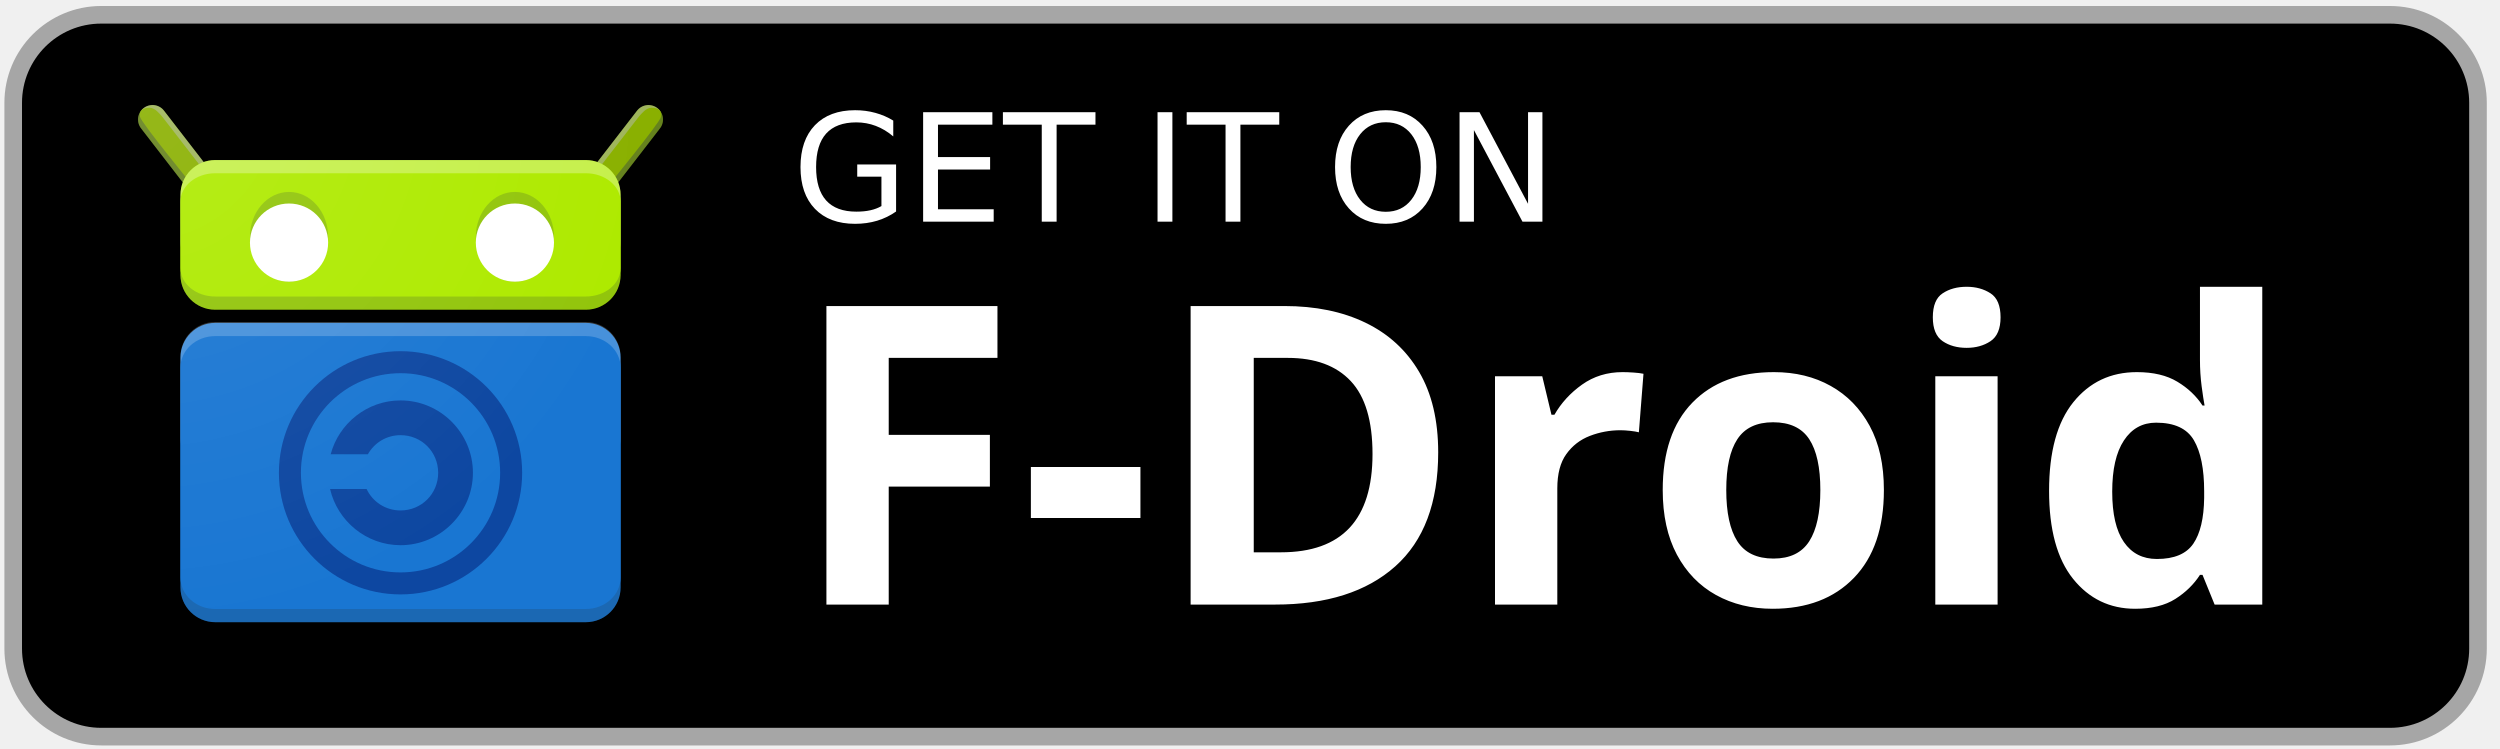
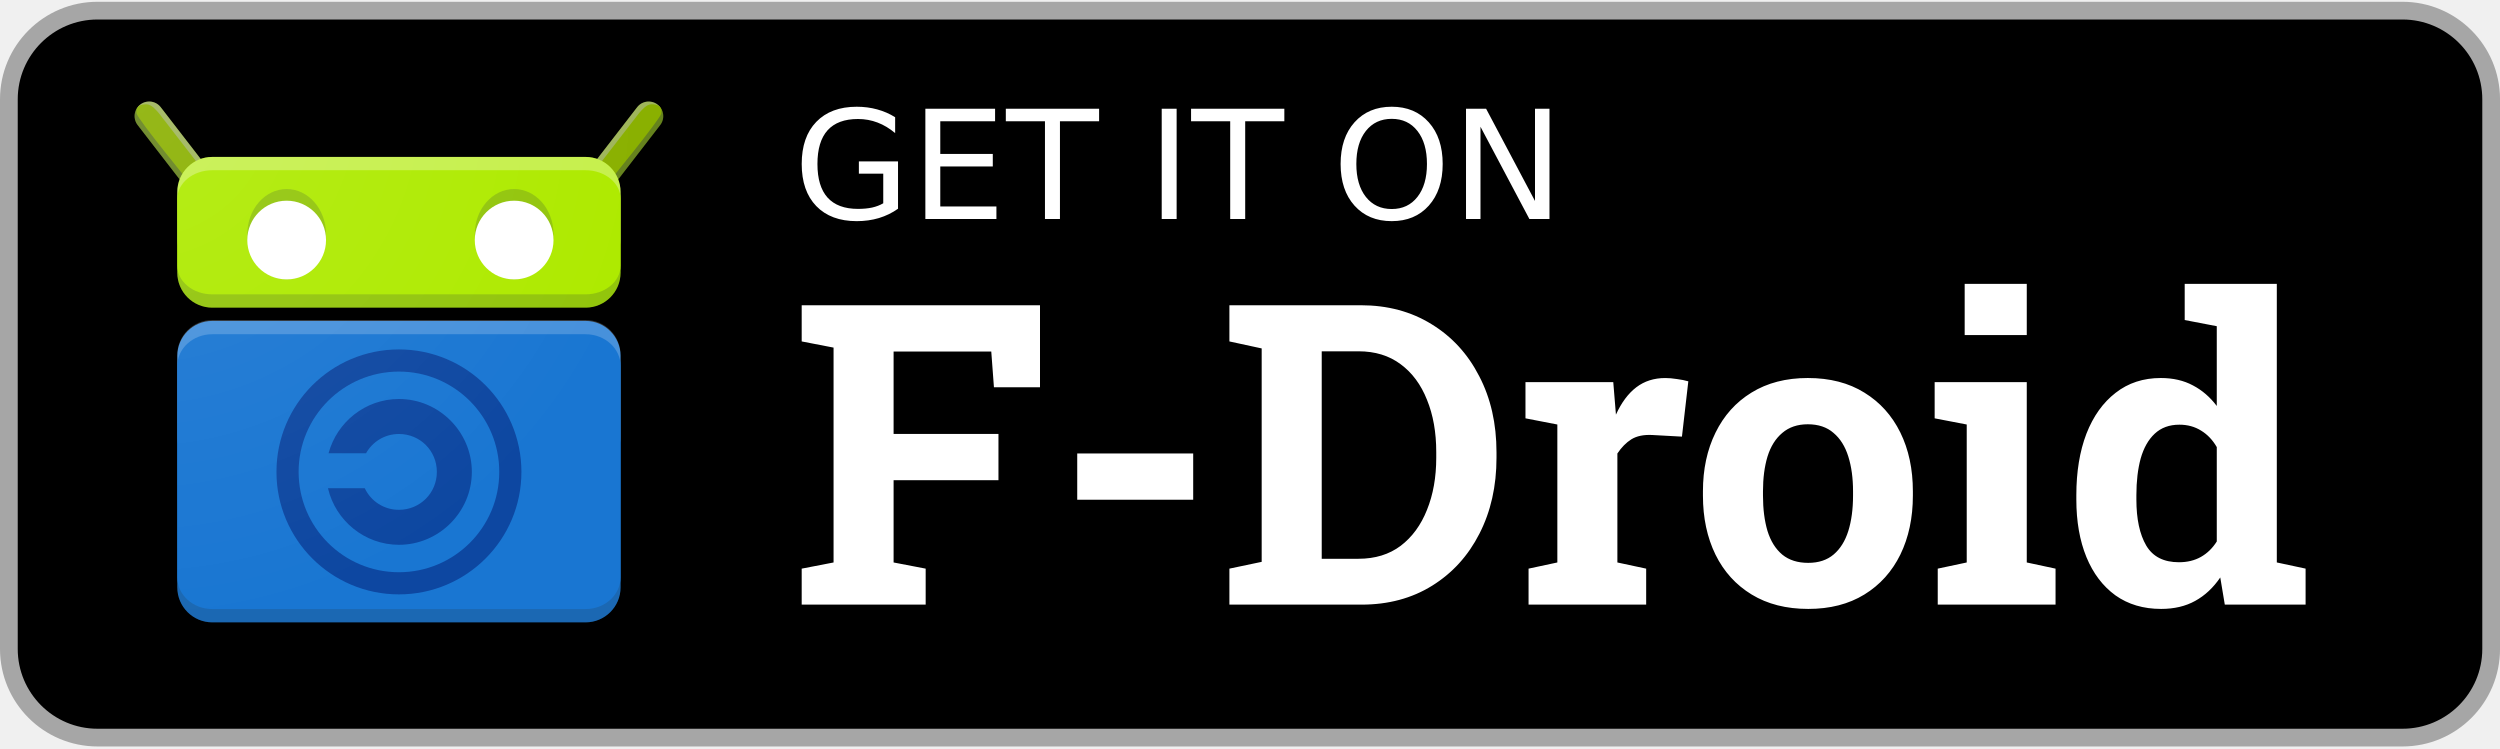
- <svg xmlns="http://www.w3.org/2000/svg" xmlns:xlink="http://www.w3.org/1999/xlink" width="568" height="170" id="svg8502" version="1.1">
-   <defs id="defs8504">
-     <linearGradient id="linearGradient4392">
-       <stop style="stop-color:#ffffff;stop-opacity:0.098" offset="0" id="stop4394" />
-       <stop style="stop-color:#ffffff;stop-opacity:0" offset="1" id="stop4396" />
-     </linearGradient>
-     <radialGradient xlink:href="#linearGradient4392" id="radialGradient4398" cx="113" cy="-12.89" fx="113" fy="-12.89" r="59.662" gradientTransform="matrix(-4.3416142e-8,1.961051,-1.977812,2.8493899e-8,254.5069,78.76343)" gradientUnits="userSpaceOnUse" />
+ <svg xmlns="http://www.w3.org/2000/svg" width="568" height="170">
+   <defs>
+     <radialGradient id="a" cx="113" cy="-12.89" r="59.662" gradientTransform="matrix(0 1.9611 -1.9778 0 3.507 -200.6)" gradientUnits="userSpaceOnUse">
+       <stop stop-color="#fff" stop-opacity=".098" offset="0" />
+       <stop stop-color="#fff" stop-opacity="0" offset="1" />
+     </radialGradient>
  </defs>
-   <g id="layer1" transform="translate(-329,-352)">
-     <rect style="color:#000000;display:inline;overflow:visible;visibility:visible;fill:#000000;fill-opacity:1;fill-rule:nonzero;stroke:#a6a6a6;stroke-width:4;stroke-miterlimit:4;stroke-dasharray:none;stroke-opacity:1;marker:none;enable-background:accumulate" id="rect3007" width="560" height="164" x="332" y="355.362" rx="20" ry="20" />
-     <text id="text3013" y="402.367" x="508.951" style="color:#000000;font-style:normal;font-variant:normal;font-weight:normal;font-stretch:normal;font-size:12.395px;line-height:100%;font-family:'DejaVu Sans';-inkscape-font-specification:'DejaVu Sans';letter-spacing:0px;word-spacing:0px;display:inline;overflow:visible;visibility:visible;fill:#ffffff;fill-opacity:1;fill-rule:nonzero;stroke:none;stroke-width:1px;marker:none;enable-background:accumulate" xml:space="preserve">
-       <tspan y="402.367" x="508.951" id="tspan3015" style="font-style:normal;font-variant:normal;font-weight:normal;font-stretch:normal;font-size:34.125px;font-family:'DejaVu Sans';-inkscape-font-specification:'DejaVu Sans'">GET IT ON</tspan>
-     </text>
-     <text xml:space="preserve" style="color:#000000;font-style:normal;font-variant:normal;font-weight:bold;font-stretch:normal;font-size:29.709px;line-height:100%;font-family:Rokkitt;-inkscape-font-specification:'Rokkitt Bold';text-align:start;letter-spacing:0px;word-spacing:0px;writing-mode:lr-tb;text-anchor:start;display:inline;overflow:visible;visibility:visible;fill:#ffffff;fill-opacity:1;fill-rule:nonzero;stroke:none;stroke-width:1px;marker:none;enable-background:accumulate" x="508.213" y="489.361" id="text5902">
-       <tspan id="tspan5904" x="508.213" y="489.361" style="font-style:normal;font-variant:normal;font-weight:bold;font-stretch:normal;font-size:95px;line-height:100%;font-family:'Roboto Slab';-inkscape-font-specification:'Roboto Slab Bold';text-align:start;writing-mode:lr-tb;text-anchor:start;fill:#ffffff;fill-opacity:1">F-Droid</tspan>
-     </text>
-     <g id="g4400" transform="translate(80.99999,76)">
-       <g id="g5012" transform="matrix(2.631588,0,0,2.631575,275.8423,-2346.475)">
-         <g transform="matrix(-1,0,0,1,47.99978,0)" id="g4179">
-           <path id="path4181" d="m 2.589,1006.862 4.25,5.5" style="fill:#8ab000;fill-opacity:1;fill-rule:evenodd;stroke:#769616;stroke-width:2.5;stroke-linecap:round;stroke-linejoin:miter;stroke-miterlimit:4;stroke-dasharray:none;stroke-opacity:1" />
-           <path style="color:#000000;font-style:normal;font-variant:normal;font-weight:normal;font-stretch:normal;font-size:medium;line-height:normal;font-family:sans-serif;text-indent:0;text-align:start;text-decoration:none;text-decoration-line:none;text-decoration-style:solid;text-decoration-color:#000000;letter-spacing:normal;word-spacing:normal;text-transform:none;direction:ltr;block-progression:tb;writing-mode:lr-tb;baseline-shift:baseline;text-anchor:start;white-space:normal;clip-rule:nonzero;display:inline;overflow:visible;visibility:visible;opacity:1;isolation:auto;mix-blend-mode:normal;color-interpolation:sRGB;color-interpolation-filters:linearRGB;solid-color:#000000;solid-opacity:1;fill:#ffffff;fill-opacity:0.298;fill-rule:evenodd;stroke:none;stroke-width:2.5;stroke-linecap:round;stroke-linejoin:miter;stroke-miterlimit:4;stroke-dasharray:none;stroke-dashoffset:0;stroke-opacity:1;color-rendering:auto;image-rendering:auto;shape-rendering:auto;text-rendering:auto;enable-background:accumulate" d="m 2.611,1005.609 c -0.453,0.012 -0.762,0.189 -0.981,0.449 2.027,2.409 2.368,2.792 5.135,6.221 1.02,1.319 2.082,0.637 1.062,-0.682 l -4.25,-5.5 c -0.229,-0.306 -0.585,-0.478 -0.967,-0.488 z" id="path4183" />
-           <path style="color:#000000;font-style:normal;font-variant:normal;font-weight:normal;font-stretch:normal;font-size:medium;line-height:normal;font-family:sans-serif;text-indent:0;text-align:start;text-decoration:none;text-decoration-line:none;text-decoration-style:solid;text-decoration-color:#000000;letter-spacing:normal;word-spacing:normal;text-transform:none;direction:ltr;block-progression:tb;writing-mode:lr-tb;baseline-shift:baseline;text-anchor:start;white-space:normal;clip-rule:nonzero;display:inline;overflow:visible;visibility:visible;opacity:1;isolation:auto;mix-blend-mode:normal;color-interpolation:sRGB;color-interpolation-filters:linearRGB;solid-color:#000000;solid-opacity:1;fill:#263238;fill-opacity:0.2;fill-rule:evenodd;stroke:none;stroke-width:2.5;stroke-linecap:round;stroke-linejoin:miter;stroke-miterlimit:4;stroke-dasharray:none;stroke-dashoffset:0;stroke-opacity:1;color-rendering:auto;image-rendering:auto;shape-rendering:auto;text-rendering:auto;enable-background:accumulate" d="m 1.622,1006.071 c -0.124,0.148 -0.561,0.805 -0.022,1.556 l 4.25,5.5 c 1.02,1.319 1.15,-0.612 1.15,-0.612 0,0 -3.734,-4.51 -5.377,-6.444 z" id="path4185" />
-           <path style="color:#000000;font-style:normal;font-variant:normal;font-weight:normal;font-stretch:normal;font-size:medium;line-height:normal;font-family:sans-serif;text-indent:0;text-align:start;text-decoration:none;text-decoration-line:none;text-decoration-style:solid;text-decoration-color:#000000;letter-spacing:normal;word-spacing:normal;text-transform:none;direction:ltr;block-progression:tb;writing-mode:lr-tb;baseline-shift:baseline;text-anchor:start;white-space:normal;clip-rule:nonzero;display:inline;overflow:visible;visibility:visible;opacity:1;isolation:auto;mix-blend-mode:normal;color-interpolation:sRGB;color-interpolation-filters:linearRGB;solid-color:#000000;solid-opacity:1;fill:#8ab000;fill-opacity:1;fill-rule:evenodd;stroke:none;stroke-width:2.5;stroke-linecap:round;stroke-linejoin:miter;stroke-miterlimit:4;stroke-dasharray:none;stroke-dashoffset:0;stroke-opacity:1;color-rendering:auto;image-rendering:auto;shape-rendering:auto;text-rendering:auto;enable-background:accumulate" d="m 2.338,1005.844 c -0.438,0 -0.96,0.142 -0.824,0.799 0.104,0.502 4.661,6.074 4.661,6.074 1.02,1.319 2.493,0.676 1.474,-0.642 l -4.234,-5.473 c -0.26,-0.29 -0.609,-0.744 -1.076,-0.758 z" id="path4187" />
-         </g>
-         <g id="g4955">
-           <path style="fill:#8ab000;fill-opacity:1;fill-rule:evenodd;stroke:#769616;stroke-width:2.5;stroke-linecap:round;stroke-linejoin:miter;stroke-miterlimit:4;stroke-dasharray:none;stroke-opacity:1" d="m 2.589,1006.862 4.25,5.5" id="path4945" />
-           <path id="path4947" d="m 2.611,1005.609 c -0.453,0.012 -0.762,0.189 -0.981,0.449 2.027,2.409 2.368,2.792 5.135,6.221 1.02,1.319 2.082,0.637 1.062,-0.682 l -4.25,-5.5 c -0.229,-0.306 -0.585,-0.478 -0.967,-0.488 z" style="color:#000000;font-style:normal;font-variant:normal;font-weight:normal;font-stretch:normal;font-size:medium;line-height:normal;font-family:sans-serif;text-indent:0;text-align:start;text-decoration:none;text-decoration-line:none;text-decoration-style:solid;text-decoration-color:#000000;letter-spacing:normal;word-spacing:normal;text-transform:none;direction:ltr;block-progression:tb;writing-mode:lr-tb;baseline-shift:baseline;text-anchor:start;white-space:normal;clip-rule:nonzero;display:inline;overflow:visible;visibility:visible;opacity:1;isolation:auto;mix-blend-mode:normal;color-interpolation:sRGB;color-interpolation-filters:linearRGB;solid-color:#000000;solid-opacity:1;fill:#ffffff;fill-opacity:0.298;fill-rule:evenodd;stroke:none;stroke-width:2.5;stroke-linecap:round;stroke-linejoin:miter;stroke-miterlimit:4;stroke-dasharray:none;stroke-dashoffset:0;stroke-opacity:1;color-rendering:auto;image-rendering:auto;shape-rendering:auto;text-rendering:auto;enable-background:accumulate" />
-           <path id="path4951" d="m 1.622,1006.071 c -0.124,0.148 -0.561,0.805 -0.022,1.556 l 4.25,5.5 c 1.02,1.319 1.15,-0.612 1.15,-0.612 0,0 -3.734,-4.51 -5.377,-6.444 z" style="color:#000000;font-style:normal;font-variant:normal;font-weight:normal;font-stretch:normal;font-size:medium;line-height:normal;font-family:sans-serif;text-indent:0;text-align:start;text-decoration:none;text-decoration-line:none;text-decoration-style:solid;text-decoration-color:#000000;letter-spacing:normal;word-spacing:normal;text-transform:none;direction:ltr;block-progression:tb;writing-mode:lr-tb;baseline-shift:baseline;text-anchor:start;white-space:normal;clip-rule:nonzero;display:inline;overflow:visible;visibility:visible;opacity:1;isolation:auto;mix-blend-mode:normal;color-interpolation:sRGB;color-interpolation-filters:linearRGB;solid-color:#000000;solid-opacity:1;fill:#263238;fill-opacity:0.2;fill-rule:evenodd;stroke:none;stroke-width:2.5;stroke-linecap:round;stroke-linejoin:miter;stroke-miterlimit:4;stroke-dasharray:none;stroke-dashoffset:0;stroke-opacity:1;color-rendering:auto;image-rendering:auto;shape-rendering:auto;text-rendering:auto;enable-background:accumulate" />
-           <path id="path4925" d="m 2.338,1005.844 c -0.438,0 -0.96,0.142 -0.824,0.799 0.104,0.502 4.661,6.074 4.661,6.074 1.02,1.319 2.493,0.676 1.474,-0.642 l -4.234,-5.473 c -0.26,-0.29 -0.609,-0.744 -1.076,-0.758 z" style="color:#000000;font-style:normal;font-variant:normal;font-weight:normal;font-stretch:normal;font-size:medium;line-height:normal;font-family:sans-serif;text-indent:0;text-align:start;text-decoration:none;text-decoration-line:none;text-decoration-style:solid;text-decoration-color:#000000;letter-spacing:normal;word-spacing:normal;text-transform:none;direction:ltr;block-progression:tb;writing-mode:lr-tb;baseline-shift:baseline;text-anchor:start;white-space:normal;clip-rule:nonzero;display:inline;overflow:visible;visibility:visible;opacity:1;isolation:auto;mix-blend-mode:normal;color-interpolation:sRGB;color-interpolation-filters:linearRGB;solid-color:#000000;solid-opacity:1;fill:#8ab000;fill-opacity:1;fill-rule:evenodd;stroke:none;stroke-width:2.5;stroke-linecap:round;stroke-linejoin:miter;stroke-miterlimit:4;stroke-dasharray:none;stroke-dashoffset:0;stroke-opacity:1;color-rendering:auto;image-rendering:auto;shape-rendering:auto;text-rendering:auto;enable-background:accumulate" />
-         </g>
-         <g id="g4967" transform="translate(42,0)">
-           <rect ry="3" rx="3" y="1010.36" x="-37" height="12.92" width="38" id="rect4144" style="opacity:1;fill:#aeea00;fill-opacity:1;stroke:none;stroke-width:3;stroke-linecap:round;stroke-linejoin:miter;stroke-miterlimit:3;stroke-dasharray:none;stroke-dashoffset:0;stroke-opacity:1" />
-           <rect style="opacity:1;fill:#263238;fill-opacity:0.2;stroke:none;stroke-width:3;stroke-linecap:round;stroke-linejoin:miter;stroke-miterlimit:3;stroke-dasharray:none;stroke-dashoffset:0;stroke-opacity:1" id="rect4961" width="38" height="10" x="-37" y="1013.279" rx="3" ry="3" />
-           <rect style="opacity:1;fill:#ffffff;fill-opacity:0.298;stroke:none;stroke-width:3;stroke-linecap:round;stroke-linejoin:miter;stroke-miterlimit:3;stroke-dasharray:none;stroke-dashoffset:0;stroke-opacity:1" id="rect4963" width="38" height="10" x="-37" y="1010.362" rx="3" ry="3" />
-           <rect style="opacity:1;fill:#aeea00;fill-opacity:1;stroke:none;stroke-width:3;stroke-linecap:round;stroke-linejoin:miter;stroke-miterlimit:3;stroke-dasharray:none;stroke-dashoffset:0;stroke-opacity:1" id="rect4965" width="38" height="10.641" x="-37" y="1011.5" rx="3" ry="2.456" />
-         </g>
-         <g transform="translate(0,-0.1025909)" id="g4979">
-           <rect ry="3" rx="3" y="1024.522" x="5" height="25.84" width="38" id="rect4146" style="opacity:1;fill:#1976d2;fill-opacity:1;stroke:none;stroke-width:3;stroke-linecap:round;stroke-linejoin:miter;stroke-miterlimit:3;stroke-dasharray:none;stroke-dashoffset:0;stroke-opacity:1" />
-           <rect style="opacity:1;fill:#263238;fill-opacity:0.2;stroke:none;stroke-width:3;stroke-linecap:round;stroke-linejoin:miter;stroke-miterlimit:3;stroke-dasharray:none;stroke-dashoffset:0;stroke-opacity:1" id="rect4973" width="38" height="13" x="5" y="1037.362" rx="3" ry="3" />
-           <rect style="opacity:1;fill:#ffffff;fill-opacity:0.2;stroke:none;stroke-width:3;stroke-linecap:round;stroke-linejoin:miter;stroke-miterlimit:3;stroke-dasharray:none;stroke-dashoffset:0;stroke-opacity:1" id="rect4975" width="38" height="13" x="5" y="1024.442" rx="3" ry="3" />
-           <rect style="opacity:1;fill:#1976d2;fill-opacity:1;stroke:none;stroke-width:3;stroke-linecap:round;stroke-linejoin:miter;stroke-miterlimit:3;stroke-dasharray:none;stroke-dashoffset:0;stroke-opacity:1" id="rect4977" width="38" height="23.56" x="5" y="1025.662" rx="3" ry="2.718" />
-         </g>
-         <g id="g4211" transform="translate(0,1013.362)">
-           <path id="path4161" d="m 24,17.75 c -2.881,0 -5.32,1.985 -6.033,4.65 l 3.213,0 C 21.734,21.415 22.775,20.75 24,20.75 c 1.813,0 3.25,1.437 3.25,3.25 0,1.813 -1.437,3.25 -3.25,3.25 -1.307,0 -2.411,-0.753 -2.93,-1.85 l -3.154,0 C 18.558,28.166 21.048,30.25 24,30.25 c 3.434,0 6.25,-2.816 6.25,-6.25 0,-3.434 -2.816,-6.25 -6.25,-6.25 z" style="color:#000000;font-style:normal;font-variant:normal;font-weight:normal;font-stretch:normal;font-size:medium;line-height:normal;font-family:sans-serif;text-indent:0;text-align:start;text-decoration:none;text-decoration-line:none;text-decoration-style:solid;text-decoration-color:#000000;letter-spacing:normal;word-spacing:normal;text-transform:none;direction:ltr;block-progression:tb;writing-mode:lr-tb;baseline-shift:baseline;text-anchor:start;white-space:normal;clip-rule:nonzero;display:inline;overflow:visible;visibility:visible;opacity:1;isolation:auto;mix-blend-mode:normal;color-interpolation:sRGB;color-interpolation-filters:linearRGB;solid-color:#000000;solid-opacity:1;fill:#0d47a1;fill-opacity:1;fill-rule:nonzero;stroke:none;stroke-width:3;stroke-linecap:round;stroke-linejoin:miter;stroke-miterlimit:4;stroke-dasharray:none;stroke-dashoffset:0;stroke-opacity:1;color-rendering:auto;image-rendering:auto;shape-rendering:auto;text-rendering:auto;enable-background:accumulate" />
-           <circle r="9.55" cy="24" cx="24" id="path4209" style="opacity:1;fill:none;fill-opacity:0.404;stroke:#0d47a1;stroke-width:1.9;stroke-linecap:round;stroke-linejoin:miter;stroke-miterlimit:4;stroke-dasharray:none;stroke-dashoffset:0;stroke-opacity:1" />
-         </g>
-         <g transform="translate(0,0.5000174)" id="g4989">
-           <ellipse ry="3.875" rx="3.375" style="opacity:1;fill:#263238;fill-opacity:0.2;stroke:none;stroke-width:1.9;stroke-linecap:round;stroke-linejoin:miter;stroke-miterlimit:4;stroke-dasharray:none;stroke-dashoffset:0;stroke-opacity:0.697" id="circle4985" cx="14.375" cy="1016.487" />
-           <circle r="3.375" cy="1016.987" cx="14.375" id="path4859" style="opacity:1;fill:#ffffff;fill-opacity:1;stroke:none;stroke-width:1.9;stroke-linecap:round;stroke-linejoin:miter;stroke-miterlimit:4;stroke-dasharray:none;stroke-dashoffset:0;stroke-opacity:0.697" />
-         </g>
-         <g id="g4201" transform="translate(19.5,0.5000174)">
-           <ellipse cy="1016.487" cx="14.375" id="ellipse4175" style="opacity:1;fill:#263238;fill-opacity:0.2;stroke:none;stroke-width:1.9;stroke-linecap:round;stroke-linejoin:miter;stroke-miterlimit:4;stroke-dasharray:none;stroke-dashoffset:0;stroke-opacity:0.697" rx="3.375" ry="3.875" />
-           <circle style="opacity:1;fill:#ffffff;fill-opacity:1;stroke:none;stroke-width:1.9;stroke-linecap:round;stroke-linejoin:miter;stroke-miterlimit:4;stroke-dasharray:none;stroke-dashoffset:0;stroke-opacity:0.697" id="circle4177" cx="14.375" cy="1016.987" r="3.375" />
-         </g>
-       </g>
-       <path id="path4286" d="m 282.715,299.835 a 3.29,3.29 0 0 0 -2.662,5.336 l 9.475,12.262 C 289.192,318.31 289,319.259 289,320.257 l 0,18.211 c 0,4.374 3.521,7.895 7.895,7.895 l 84.211,0 c 4.374,0 7.895,-3.521 7.895,-7.895 l 0,-18.211 c 0,-0.999 -0.19,-1.948 -0.525,-2.826 l 9.473,-12.26 a 3.29,3.29 0 0 0 -2.434,-5.334 3.29,3.29 0 0 0 -2.771,1.311 l -9.014,11.666 c -0.821,-0.288 -1.701,-0.451 -2.623,-0.451 l -84.211,0 c -0.921,0 -1.8,0.164 -2.621,0.451 l -9.016,-11.666 a 3.29,3.29 0 0 0 -2.543,-1.312 z m 14.18,49.527 c -4.374,0 -7.895,3.521 -7.895,7.895 l 0,52.211 c 0,4.374 3.521,7.895 7.895,7.895 l 84.211,0 c 4.374,0 7.895,-3.521 7.895,-7.895 l 0,-52.211 c 0,-4.374 -3.521,-7.895 -7.895,-7.895 l -84.211,0 z" style="color:#000000;font-style:normal;font-variant:normal;font-weight:normal;font-stretch:normal;font-size:medium;line-height:normal;font-family:sans-serif;text-indent:0;text-align:start;text-decoration:none;text-decoration-line:none;text-decoration-style:solid;text-decoration-color:#000000;letter-spacing:normal;word-spacing:normal;text-transform:none;direction:ltr;block-progression:tb;writing-mode:lr-tb;baseline-shift:baseline;text-anchor:start;white-space:normal;clip-rule:nonzero;display:inline;overflow:visible;visibility:visible;opacity:1;isolation:auto;mix-blend-mode:normal;color-interpolation:sRGB;color-interpolation-filters:linearRGB;solid-color:#000000;solid-opacity:1;fill:url(#radialGradient4398);fill-opacity:1;fill-rule:evenodd;stroke:none;stroke-width:6.579;stroke-linecap:round;stroke-linejoin:miter;stroke-miterlimit:4;stroke-dasharray:none;stroke-dashoffset:0;stroke-opacity:1;color-rendering:auto;image-rendering:auto;shape-rendering:auto;text-rendering:auto;enable-background:accumulate" />
-     </g>
+   <g transform="translate(0 .404) scale(1.0071)">
+     <rect x="2" y="2" width="560" height="164" rx="20" ry="20" stroke="#a6a6a6" stroke-width="4" />
+     <path d="M199.26 45.456v-6.682h-5.499v-2.766h8.831V46.69q-1.949 1.383-4.299 2.1-2.349.7-5.015.7-5.832 0-9.131-3.4-3.283-3.415-3.283-9.497 0-6.099 3.283-9.498 3.3-3.416 9.131-3.416 2.433 0 4.616.6 2.2.6 4.049 1.766v3.583q-1.867-1.583-3.966-2.383-2.1-.8-4.416-.8-4.565 0-6.865 2.55-2.283 2.549-2.283 7.598 0 5.032 2.283 7.581 2.3 2.55 6.865 2.55 1.783 0 3.183-.3 1.4-.317 2.516-.967zm9.5-21.328h15.729v2.833h-12.364v7.365h11.847v2.832h-11.847v9.015h12.664v2.832H208.76V24.128zm18.15 0h21.045v2.833h-8.831v22.045h-3.383V26.96h-8.83v-2.833zm35.17 0h3.366v24.877h-3.366zm6.62 0h21.045v2.833h-8.831v22.045h-3.383V26.96h-8.83v-2.833zm45.27 2.282q-3.666 0-5.832 2.733-2.15 2.732-2.15 7.448 0 4.699 2.15 7.431 2.166 2.733 5.832 2.733t5.799-2.733q2.15-2.732 2.15-7.431 0-4.716-2.15-7.448-2.13-2.732-5.8-2.732zm0-2.733q5.232 0 8.365 3.516 3.132 3.5 3.132 9.398 0 5.882-3.132 9.398-3.133 3.499-8.365 3.499-5.249 0-8.398-3.5-3.133-3.499-3.133-9.397t3.133-9.398q3.15-3.516 8.398-3.516zm16.76.451h4.532l11.031 20.812V24.128h3.266v24.877h-4.532l-11.031-20.812v20.812h-3.266zM180.86 136v-8.118l7.19-1.391V78.017l-7.19-1.392v-8.164h53.762v18.508h-10.391l-.603-8.071h-22.034v18.6h23.657v10.438h-23.657v18.555l7.236 1.391V136zm62.16-23.66v-10.437h26.162v10.437zM277.35 136v-8.118l7.283-1.53v-48.15l-7.283-1.577v-8.164h29.641q9.045 0 15.957 4.268 6.912 4.221 10.762 11.736 3.897 7.468 3.897 17.163v1.252q0 9.602-3.85 17.117-3.804 7.468-10.67 11.736-6.865 4.268-15.91 4.268zm20.828-10.344h8.303q5.613 0 9.51-2.922 3.896-2.97 5.937-8.118 2.087-5.149 2.087-11.736v-1.299q0-6.68-2.087-11.782-2.041-5.149-5.938-8.025-3.896-2.922-9.509-2.922h-8.303zM344.84 136v-8.118l6.494-1.391V95.366l-7.19-1.392V85.81h19.807l.51 6.216.093 1.113q1.856-4.082 4.593-6.17t6.54-2.087q1.206 0 2.644.232 1.438.186 2.551.51l-1.438 12.478-6.726-.37q-2.876-.14-4.685.974-1.763 1.113-3.154 3.2v24.585l6.494 1.392V136zm63.09.97q-7.422 0-12.756-3.247t-8.164-9q-2.83-5.797-2.83-13.312v-.974q0-7.469 2.83-13.22 2.83-5.799 8.118-9.046 5.334-3.293 12.71-3.293 7.468 0 12.756 3.293 5.288 3.247 8.117 9t2.83 13.266v.975q0 7.514-2.83 13.312-2.83 5.753-8.117 9-5.289 3.247-12.664 3.247zm0-10.391q3.525 0 5.752-1.902t3.293-5.288q1.067-3.433 1.067-7.979v-.974q0-4.453-1.066-7.839-1.067-3.433-3.34-5.335-2.227-1.948-5.799-1.948-3.479 0-5.752 1.948-2.273 1.902-3.34 5.335-1.02 3.386-1.02 7.84v.974q0 4.545 1.02 7.978 1.067 3.433 3.34 5.335 2.273 1.855 5.845 1.855zM437.15 136v-8.118l6.54-1.391V95.366l-7.236-1.392V85.81h20.781v40.681l6.494 1.392V136zm6.077-60.813v-11.55h14.009v11.55zm44.303 61.783q-5.984 0-10.298-3.062-4.268-3.107-6.54-8.627-2.274-5.567-2.274-12.988v-.975q0-7.932 2.273-13.87 2.32-5.937 6.587-9.23 4.268-3.34 10.205-3.34 4.129 0 7.237 1.67 3.108 1.623 5.38 4.638V73.188l-7.236-1.391v-8.164h20.781v62.854l6.494 1.391v8.118h-18.23l-1.02-6.123q-2.366 3.479-5.66 5.288-3.246 1.81-7.7 1.81zm4.036-10.53q2.83 0 4.963-1.206 2.134-1.206 3.572-3.48v-21.291q-1.392-2.412-3.526-3.711-2.133-1.345-4.917-1.345-3.386 0-5.566 2.04-2.134 1.995-3.154 5.567-.974 3.572-.974 8.303v.975q0 6.586 2.226 10.39 2.227 3.758 7.376 3.758z" fill="#fff" />
+     <path d="M146.34 25.797 135.16 40.27" fill="#8ab000" stroke="#769616" stroke-linecap="round" stroke-width="6.579" />
+     <path d="M146.29 22.5c1.193.032 2.005.497 2.58 1.18-5.333 6.34-6.232 7.347-13.513 16.372-2.683 3.471-5.478 1.678-2.795-1.793l11.184-14.474c.603-.805 1.54-1.258 2.544-1.285z" fill="#fff" fill-opacity=".298" />
+     <path d="M148.89 23.713c.326.39 1.477 2.117.06 4.095l-11.185 14.474c-2.683 3.471-3.026-1.611-3.026-1.611s9.828-11.868 14.151-16.958z" fill="#263238" fill-opacity=".2" />
+     <path d="M147.01 23.118c1.153 0 2.526.373 2.169 2.102-.273 1.32-12.265 15.985-12.265 15.985-2.683 3.47-6.562 1.78-3.879-1.691l11.143-14.402c.685-.763 1.602-1.957 2.832-1.994z" fill="#8ab000" />
+     <path d="M33.655 25.797 44.84 40.27" fill="#8ab000" stroke="#769616" stroke-linecap="round" stroke-width="6.579" />
+     <path d="M33.714 22.5c-1.193.032-2.005.497-2.58 1.18 5.333 6.34 6.232 7.347 13.513 16.372 2.683 3.471 5.478 1.678 2.795-1.793L36.258 23.787c-.603-.805-1.54-1.258-2.544-1.285z" fill="#fff" fill-opacity=".298" />
+     <path d="M31.111 23.713c-.326.39-1.477 2.117-.06 4.095l11.185 14.474c2.683 3.471 3.026-1.611 3.026-1.611S35.434 28.803 31.11 23.713z" fill="#263238" fill-opacity=".2" />
+     <path d="M32.995 23.118c-1.153 0-2.526.373-2.169 2.102.273 1.32 12.265 15.985 12.265 15.985 2.683 3.47 6.562 1.78 3.879-1.691L35.827 25.112c-.685-.763-1.602-1.957-2.832-1.994z" fill="#8ab000" />
+     <rect x="40" y="35" width="100" height="34" rx="7.895" ry="7.895" fill="#aeea00" />
+     <rect x="40" y="42.684" width="100" height="26.316" rx="7.895" ry="7.895" fill="#263238" fill-opacity=".2" />
+     <rect x="40" y="35.007" width="100" height="26.316" rx="7.895" ry="7.895" fill="#fff" fill-opacity=".298" />
+     <rect x="40" y="38.002" width="100" height="28.002" rx="7.895" ry="6.462" fill="#aeea00" />
+     <rect x="40" y="72" width="100" height="68" rx="7.895" ry="7.895" fill="#1976d2" />
+     <rect x="40" y="105.79" width="100" height="34.21" rx="7.895" ry="7.895" fill="#263238" fill-opacity=".2" />
+     <rect x="40" y="71.79" width="100" height="34.21" rx="7.895" ry="7.895" fill="#fff" fill-opacity=".2" />
+     <rect x="40" y="75" width="100" height="62" rx="7.895" ry="7.154" fill="#1976d2" />
+     <path d="M90 89.61c-7.58 0-13.999 5.223-15.877 12.238h8.455c1.459-2.593 4.198-4.343 7.422-4.343 4.77 0 8.553 3.782 8.553 8.552S94.77 114.61 90 114.61a8.47 8.47 0 0 1-7.71-4.867h-8.3c1.69 7.278 8.241 12.762 16.01 12.762 9.037 0 16.447-7.41 16.447-16.447 0-9.037-7.41-16.447-16.447-16.447z" fill="#0d47a1" />
+     <circle cx="90" cy="106.06" r="25.132" fill="none" stroke="#0d47a1" stroke-linecap="round" stroke-width="5" />
+     <ellipse cx="64.67" cy="52.441" rx="8.882" ry="10.197" fill="#263238" fill-opacity=".2" />
+     <circle cx="64.67" cy="53.757" r="8.882" fill="#fff" />
+     <ellipse cx="115.99" cy="52.441" rx="8.882" ry="10.197" fill="#263238" fill-opacity=".2" />
+     <circle cx="115.99" cy="53.757" r="8.882" fill="#fff" />
+     <path transform="translate(2 2)" d="M31.715 20.473a3.29 3.29 0 0 0-2.662 5.336l9.475 12.262A7.894 7.894 0 0 0 38 40.895v18.211a7.877 7.877 0 0 0 7.895 7.895h84.21A7.877 7.877 0 0 0 138 59.106v-18.21c0-1-.19-1.95-.525-2.827l9.472-12.26a3.29 3.29 0 0 0-2.433-5.334 3.29 3.29 0 0 0-2.772 1.31l-9.013 11.666a7.664 7.664 0 0 0-2.61-.456H45.908c-.922 0-1.8.164-2.621.452l-9.02-11.666a3.29 3.29 0 0 0-2.543-1.313zM45.895 70A7.877 7.877 0 0 0 38 77.894v52.211A7.877 7.877 0 0 0 45.895 138h84.211a7.877 7.877 0 0 0 7.894-7.894V77.895a7.86 7.86 0 0 0-7.88-7.89H45.91z" fill="url(#a)" />
  </g>
</svg>
